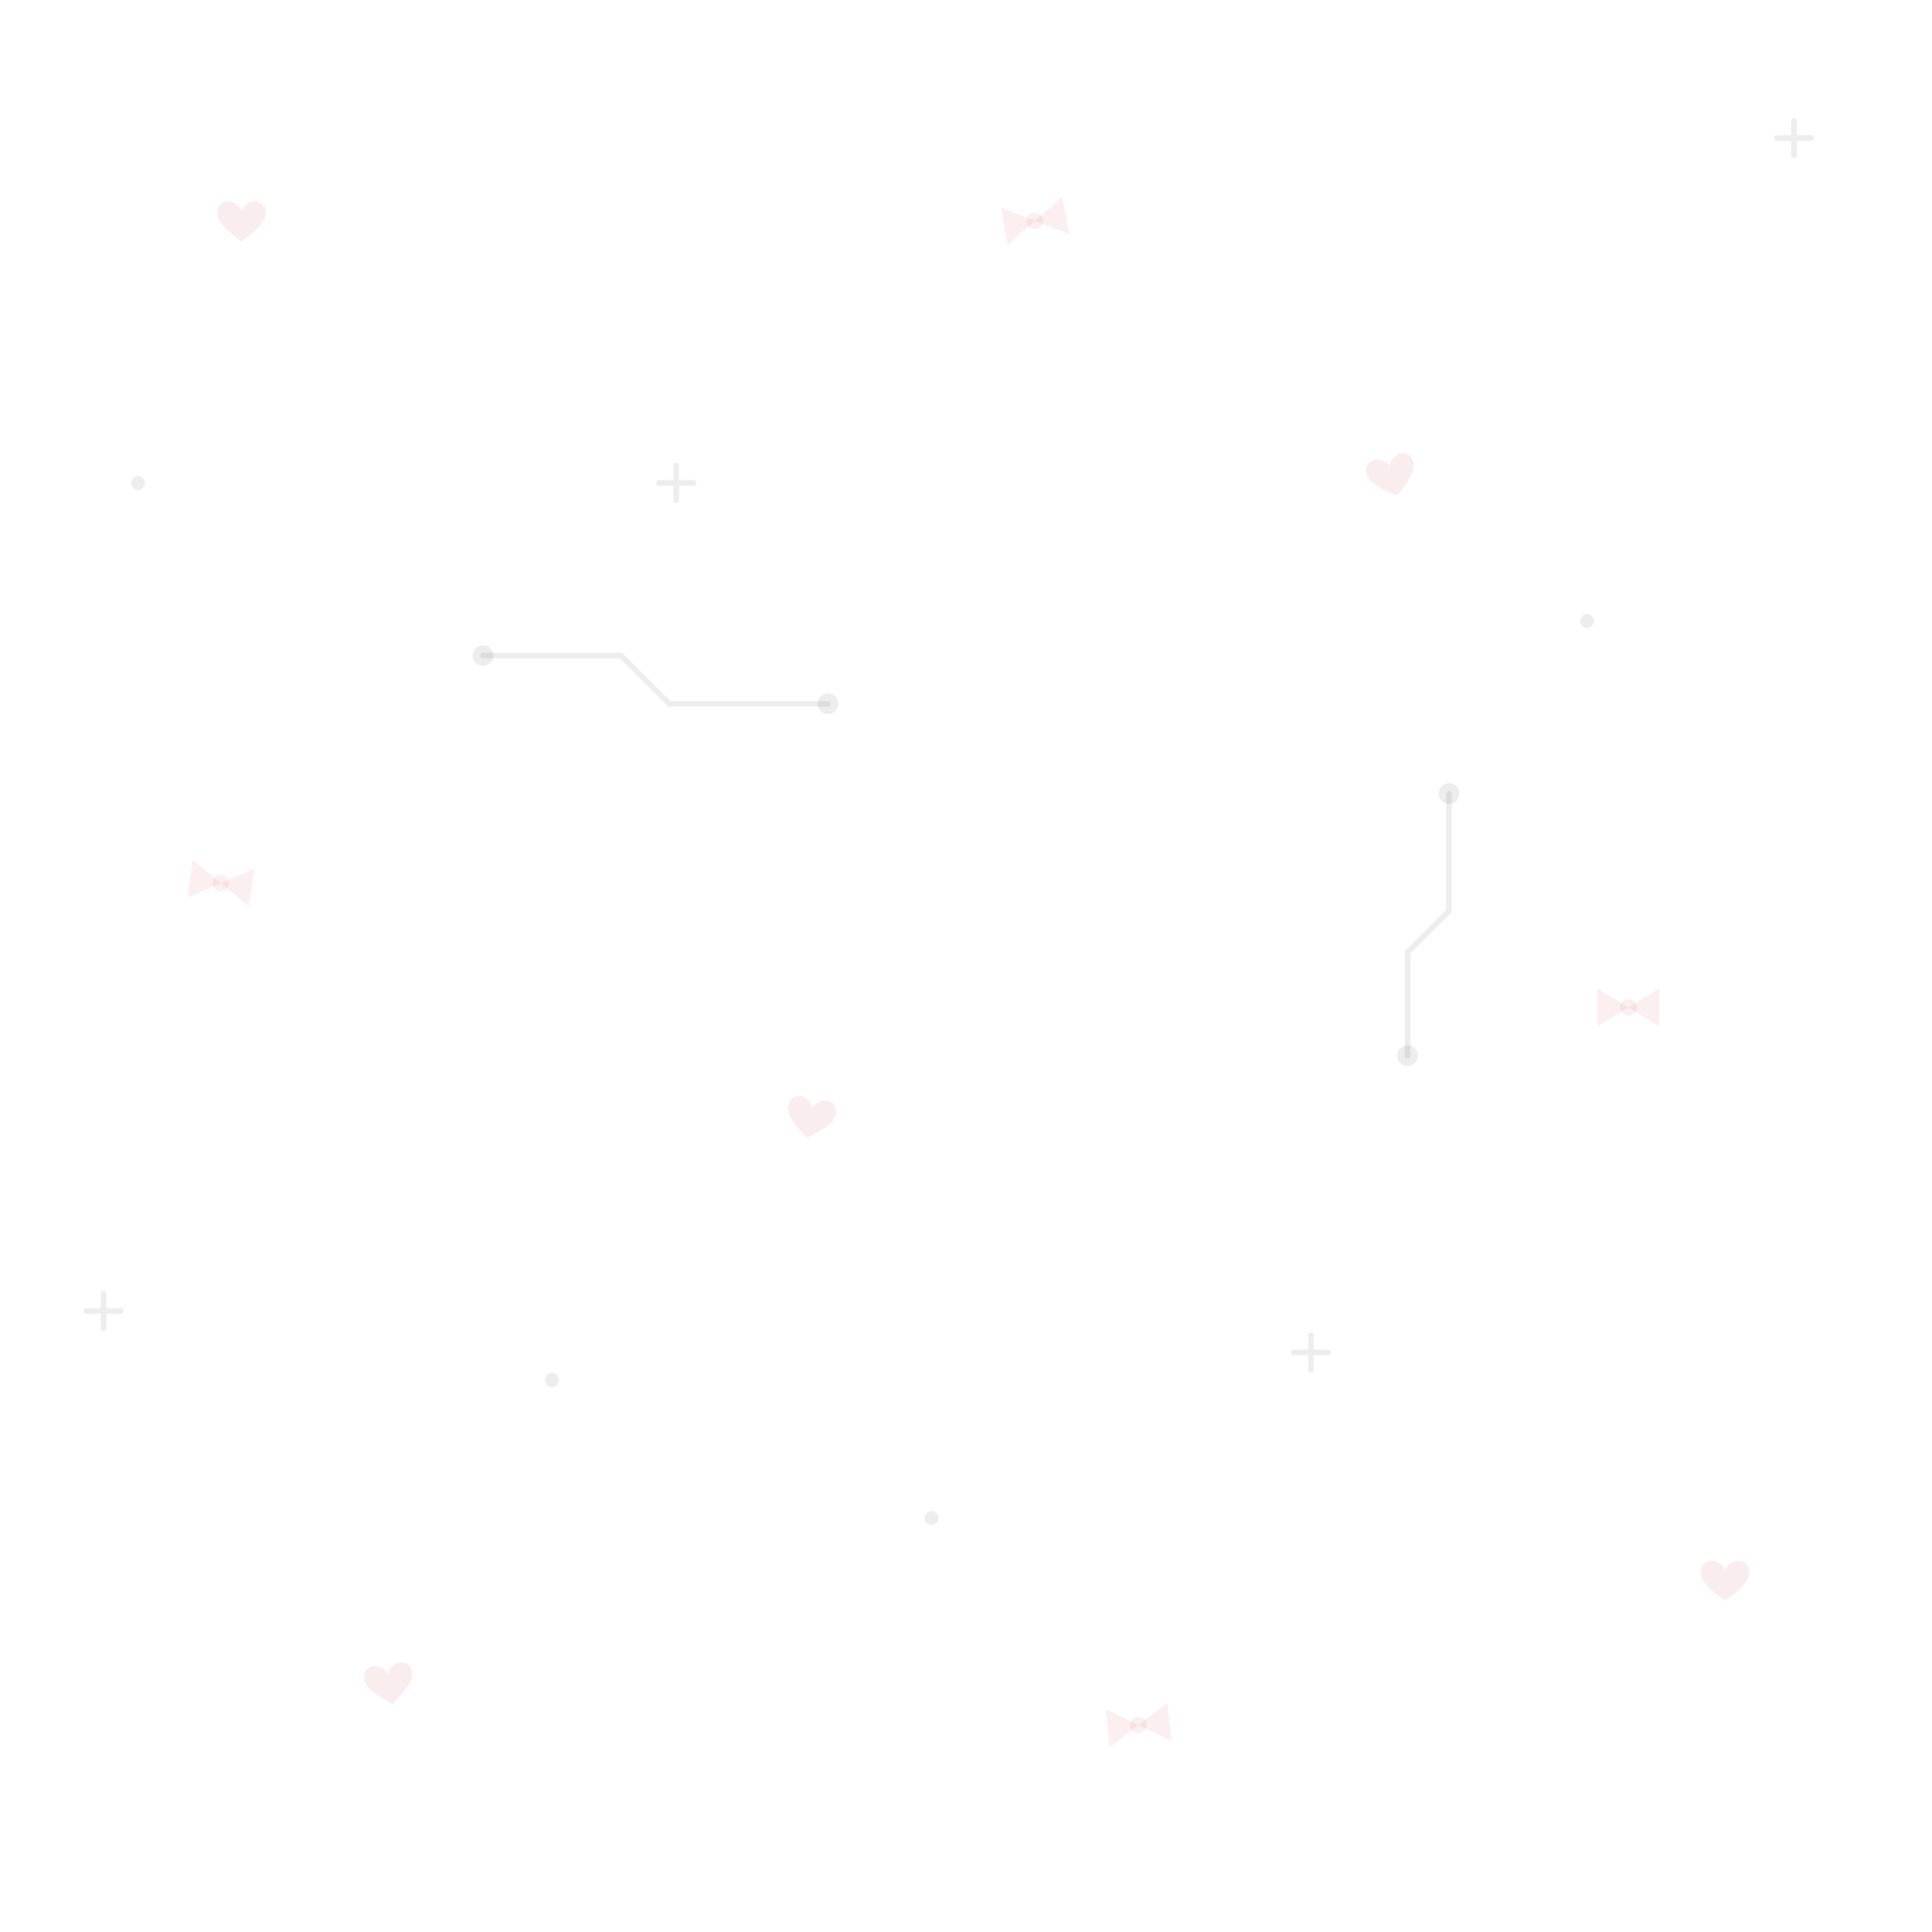
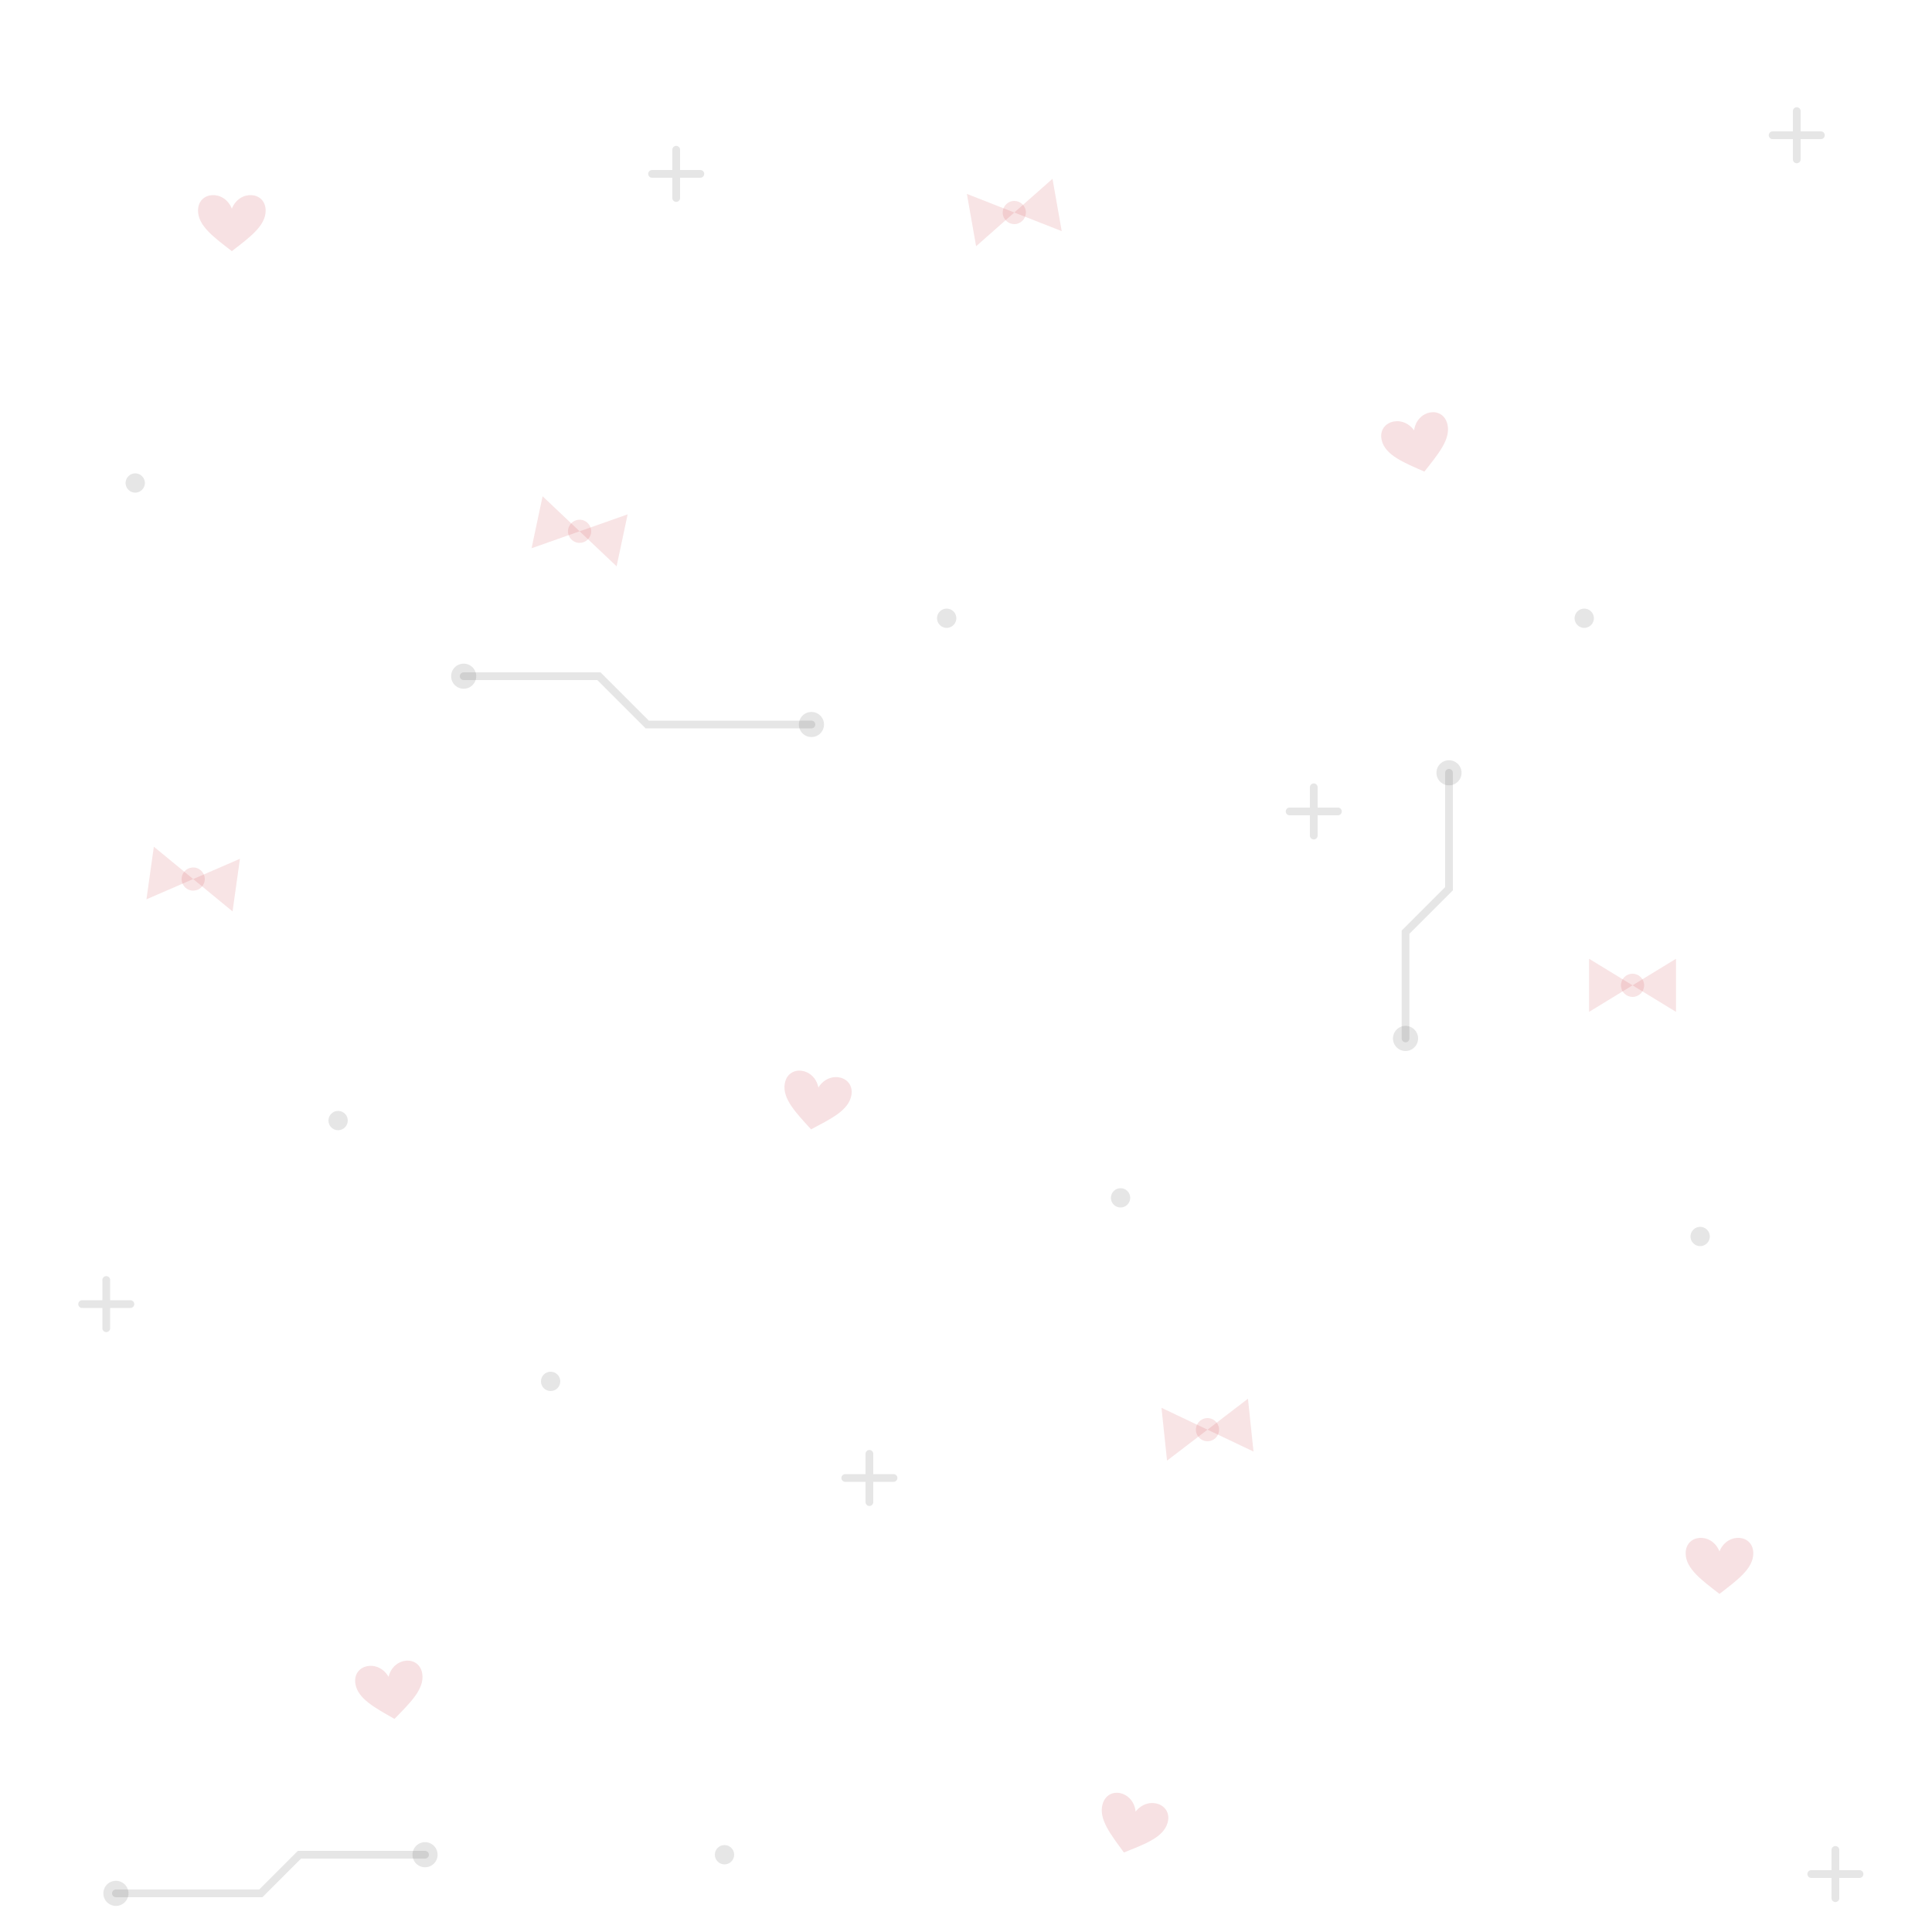
- <svg xmlns="http://www.w3.org/2000/svg" width="560" height="560" viewBox="0 0 560 560">
+ <svg xmlns="http://www.w3.org/2000/svg" width="400" height="400" viewBox="0 0 400 400">
  <defs>
    <path id="heart" d="M0 3.2C-1.6-.8-7-.4-7 3.6c0 3.2 3.4 5.6 7 8.4 3.6-2.8 7-5.2 7-8.4 0-4-5.4-4.4-7-.4z" />
    <g id="bow">
      <path d="M0 0L-9-5.5v11z" />
      <path d="M0 0L9-5.5v11z" />
      <circle r="2.4" />
    </g>
    <path id="plus" d="M-5 0h10M0-5v10" />
  </defs>
-   <g fill="#C93A45" fill-opacity="0.09">
-     <use href="#heart" x="70" y="58" />
-     <use href="#heart" x="402" y="132" transform="rotate(-14 402 132)" />
-     <use href="#heart" x="236" y="318" transform="rotate(10 236 318)" />
-     <use href="#heart" x="500" y="452" />
-     <use href="#heart" x="112" y="482" transform="rotate(-8 112 482)" />
+   <g fill="#C93A45" fill-opacity="0.15">
+     <use href="#heart" x="48" y="40" />
+     <use href="#heart" x="292" y="86" transform="rotate(-14 292 86)" />
+     <use href="#heart" x="170" y="222" transform="rotate(10 170 222)" />
+     <use href="#heart" x="356" y="318" />
+     <use href="#heart" x="80" y="344" transform="rotate(-8 80 344)" />
+     <use href="#heart" x="236" y="372" transform="rotate(16 236 372)" />
  </g>
-   <g fill="#C93A45" fill-opacity="0.08">
-     <use href="#bow" x="300" y="64" transform="rotate(-10 300 64)" />
-     <use href="#bow" x="64" y="256" transform="rotate(8 64 256)" />
-     <use href="#bow" x="472" y="292" />
-     <use href="#bow" x="330" y="500" transform="rotate(-6 330 500)" />
+   <g fill="#C93A45" fill-opacity="0.14">
+     <use href="#bow" x="210" y="44" transform="rotate(-10 210 44)" />
+     <use href="#bow" x="40" y="182" transform="rotate(8 40 182)" />
+     <use href="#bow" x="338" y="204" />
+     <use href="#bow" x="250" y="296" transform="rotate(-6 250 296)" />
+     <use href="#bow" x="120" y="110" transform="rotate(12 120 110)" />
  </g>
-   <g stroke="#1D2420" stroke-opacity="0.08" stroke-width="1.6" stroke-linecap="round" fill="none">
-     <use href="#plus" x="196" y="140" />
-     <use href="#plus" x="520" y="40" />
-     <use href="#plus" x="380" y="392" />
-     <use href="#plus" x="30" y="380" />
-     <path d="M140 190h40l14 14h46" />
-     <path d="M420 230v34l-12 12v30" />
+   <g stroke="#1D2420" stroke-opacity="0.11" stroke-width="1.6" stroke-linecap="round" fill="none">
+     <use href="#plus" x="140" y="36" />
+     <use href="#plus" x="372" y="28" />
+     <use href="#plus" x="272" y="168" />
+     <use href="#plus" x="22" y="270" />
+     <use href="#plus" x="180" y="306" />
+     <use href="#plus" x="380" y="388" />
+     <path d="M96 140h28l10 10h34" />
+     <path d="M300 160v24l-9 9v22" />
+     <path d="M24 392h30l8-8h26" />
  </g>
-   <g fill="#1D2420" fill-opacity="0.08">
-     <circle cx="140" cy="190" r="3" />
-     <circle cx="240" cy="204" r="3" />
-     <circle cx="420" cy="230" r="3" />
-     <circle cx="408" cy="306" r="3" />
-     <circle cx="160" cy="400" r="2" />
-     <circle cx="460" cy="180" r="2" />
-     <circle cx="270" cy="440" r="2" />
-     <circle cx="40" cy="140" r="2" />
+   <g fill="#1D2420" fill-opacity="0.11">
+     <circle cx="96" cy="140" r="2.6" />
+     <circle cx="168" cy="150" r="2.6" />
+     <circle cx="300" cy="160" r="2.6" />
+     <circle cx="291" cy="215" r="2.6" />
+     <circle cx="24" cy="392" r="2.6" />
+     <circle cx="88" cy="384" r="2.6" />
+     <circle cx="114" cy="286" r="2" />
+     <circle cx="328" cy="128" r="2" />
+     <circle cx="196" cy="128" r="2" />
+     <circle cx="28" cy="100" r="2" />
+     <circle cx="352" cy="256" r="2" />
+     <circle cx="150" cy="384" r="2" />
+     <circle cx="232" cy="248" r="2" />
+     <circle cx="70" cy="232" r="2" />
  </g>
</svg>
